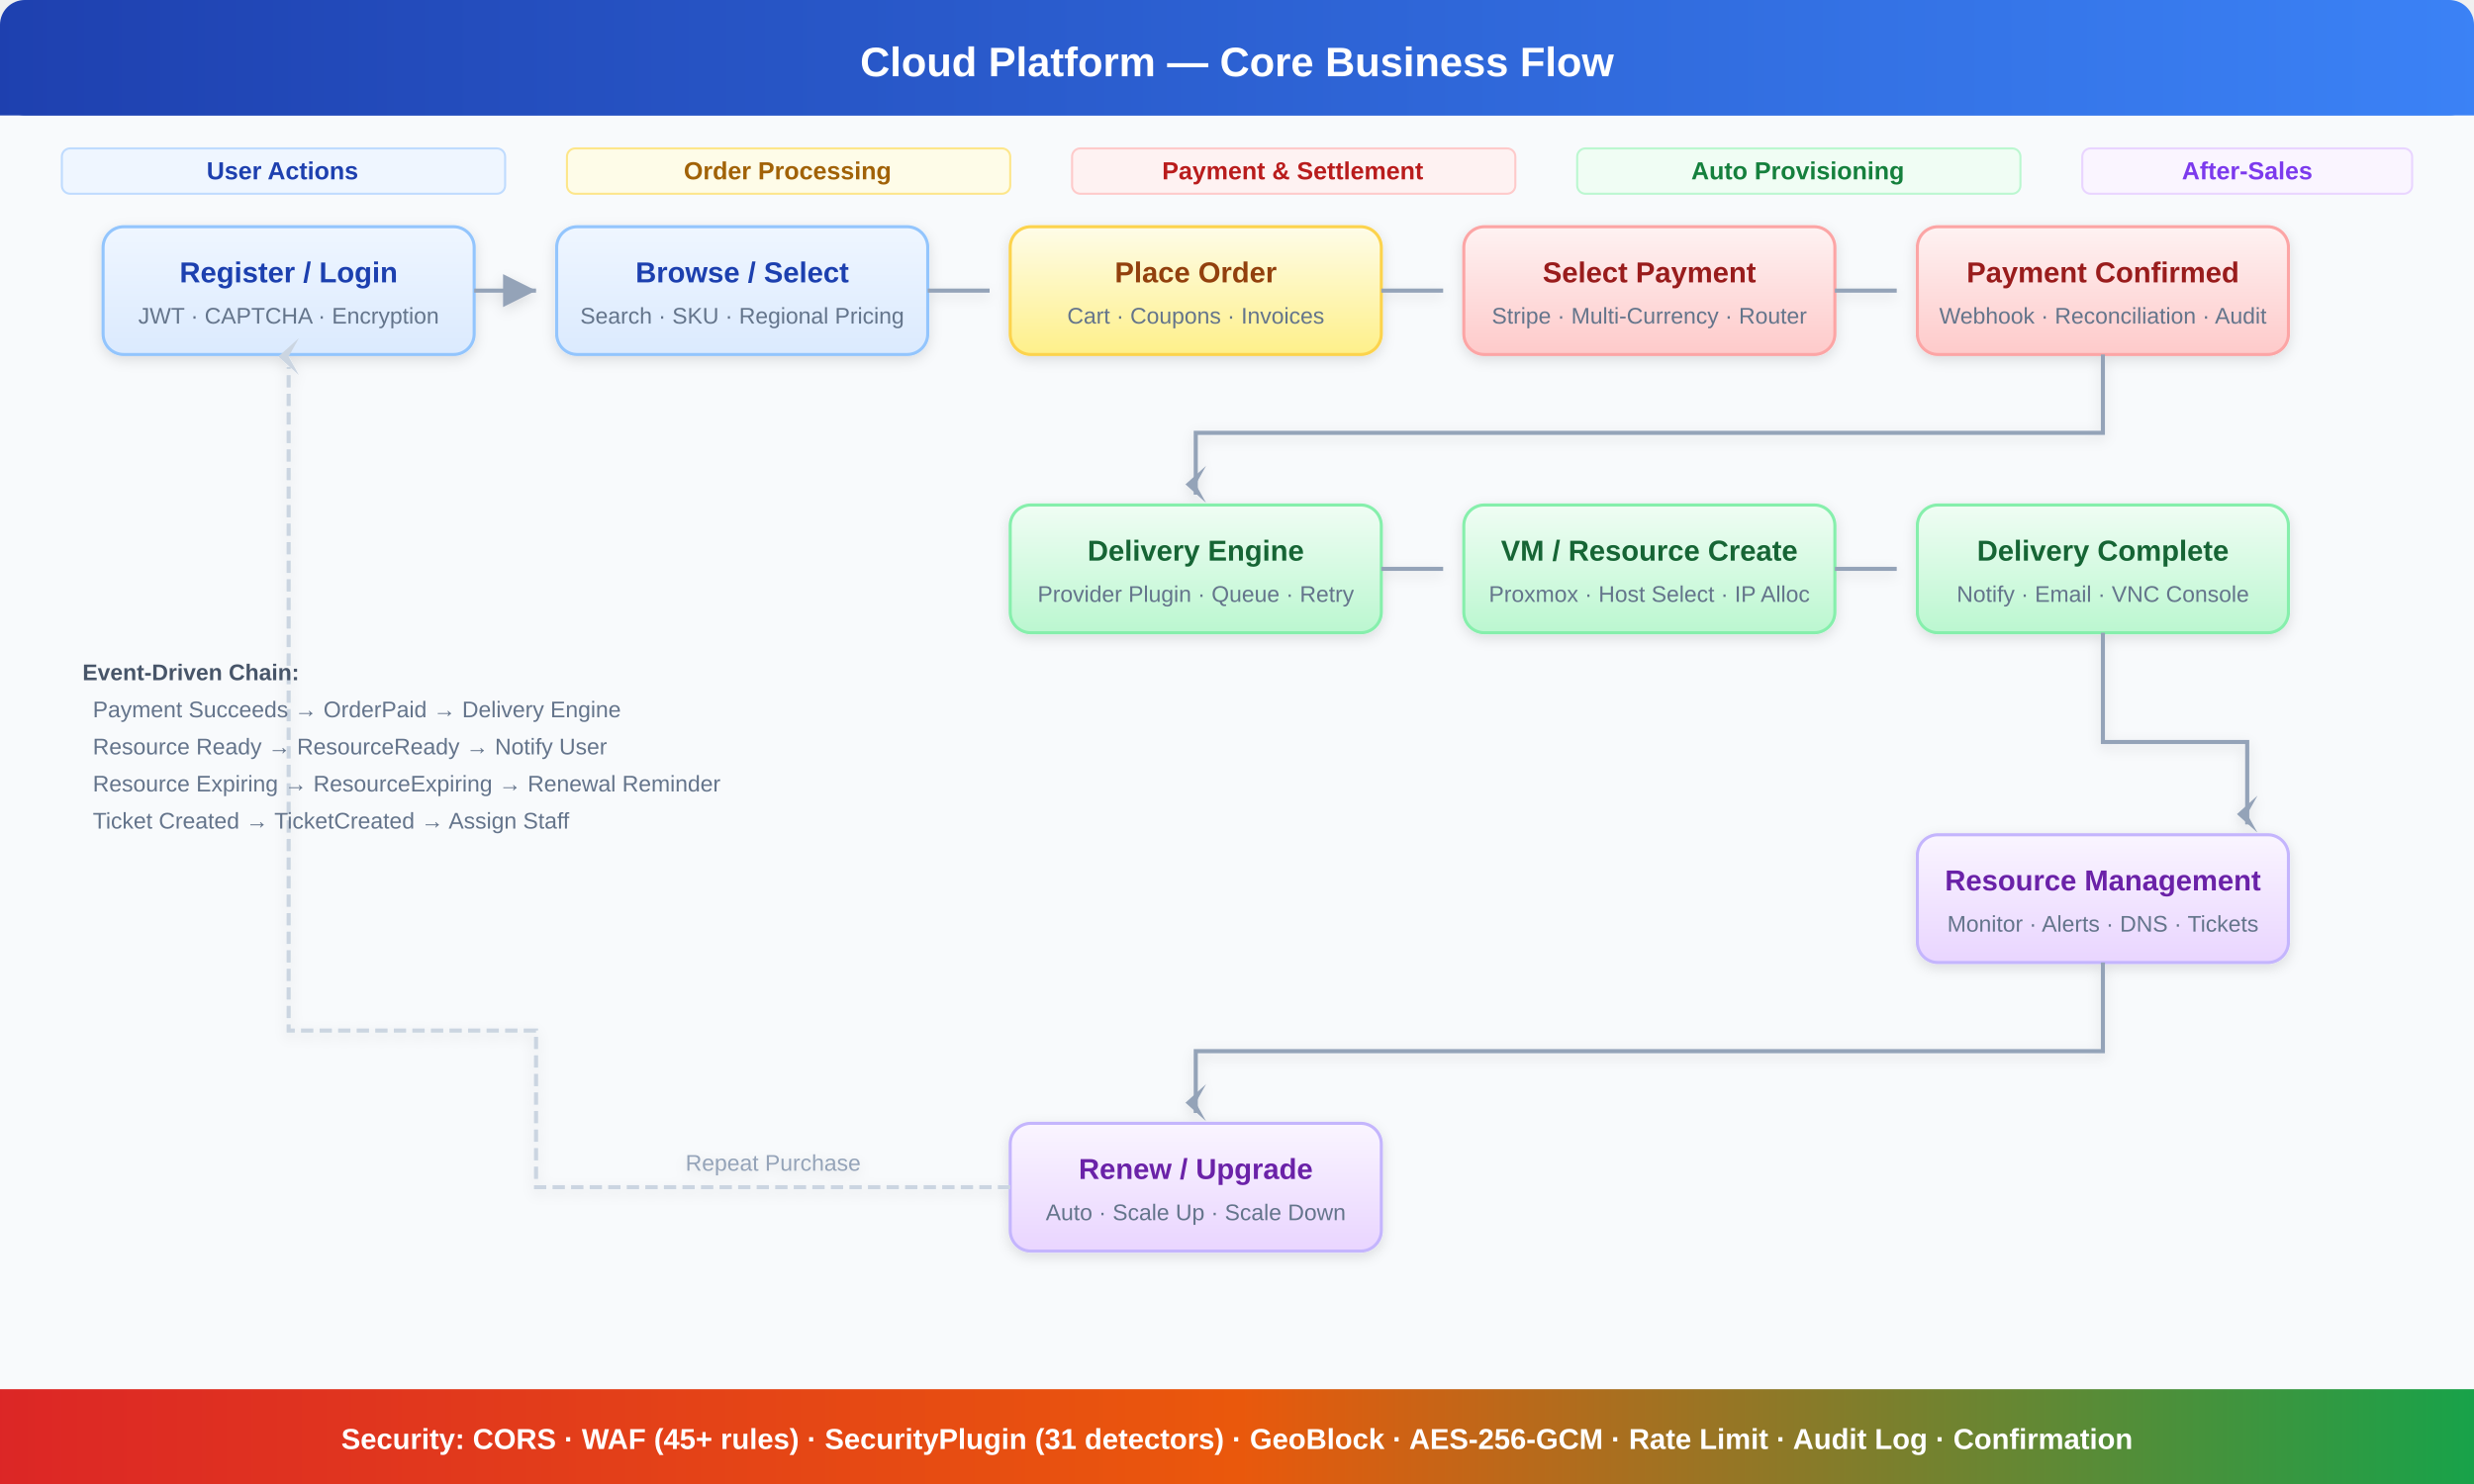
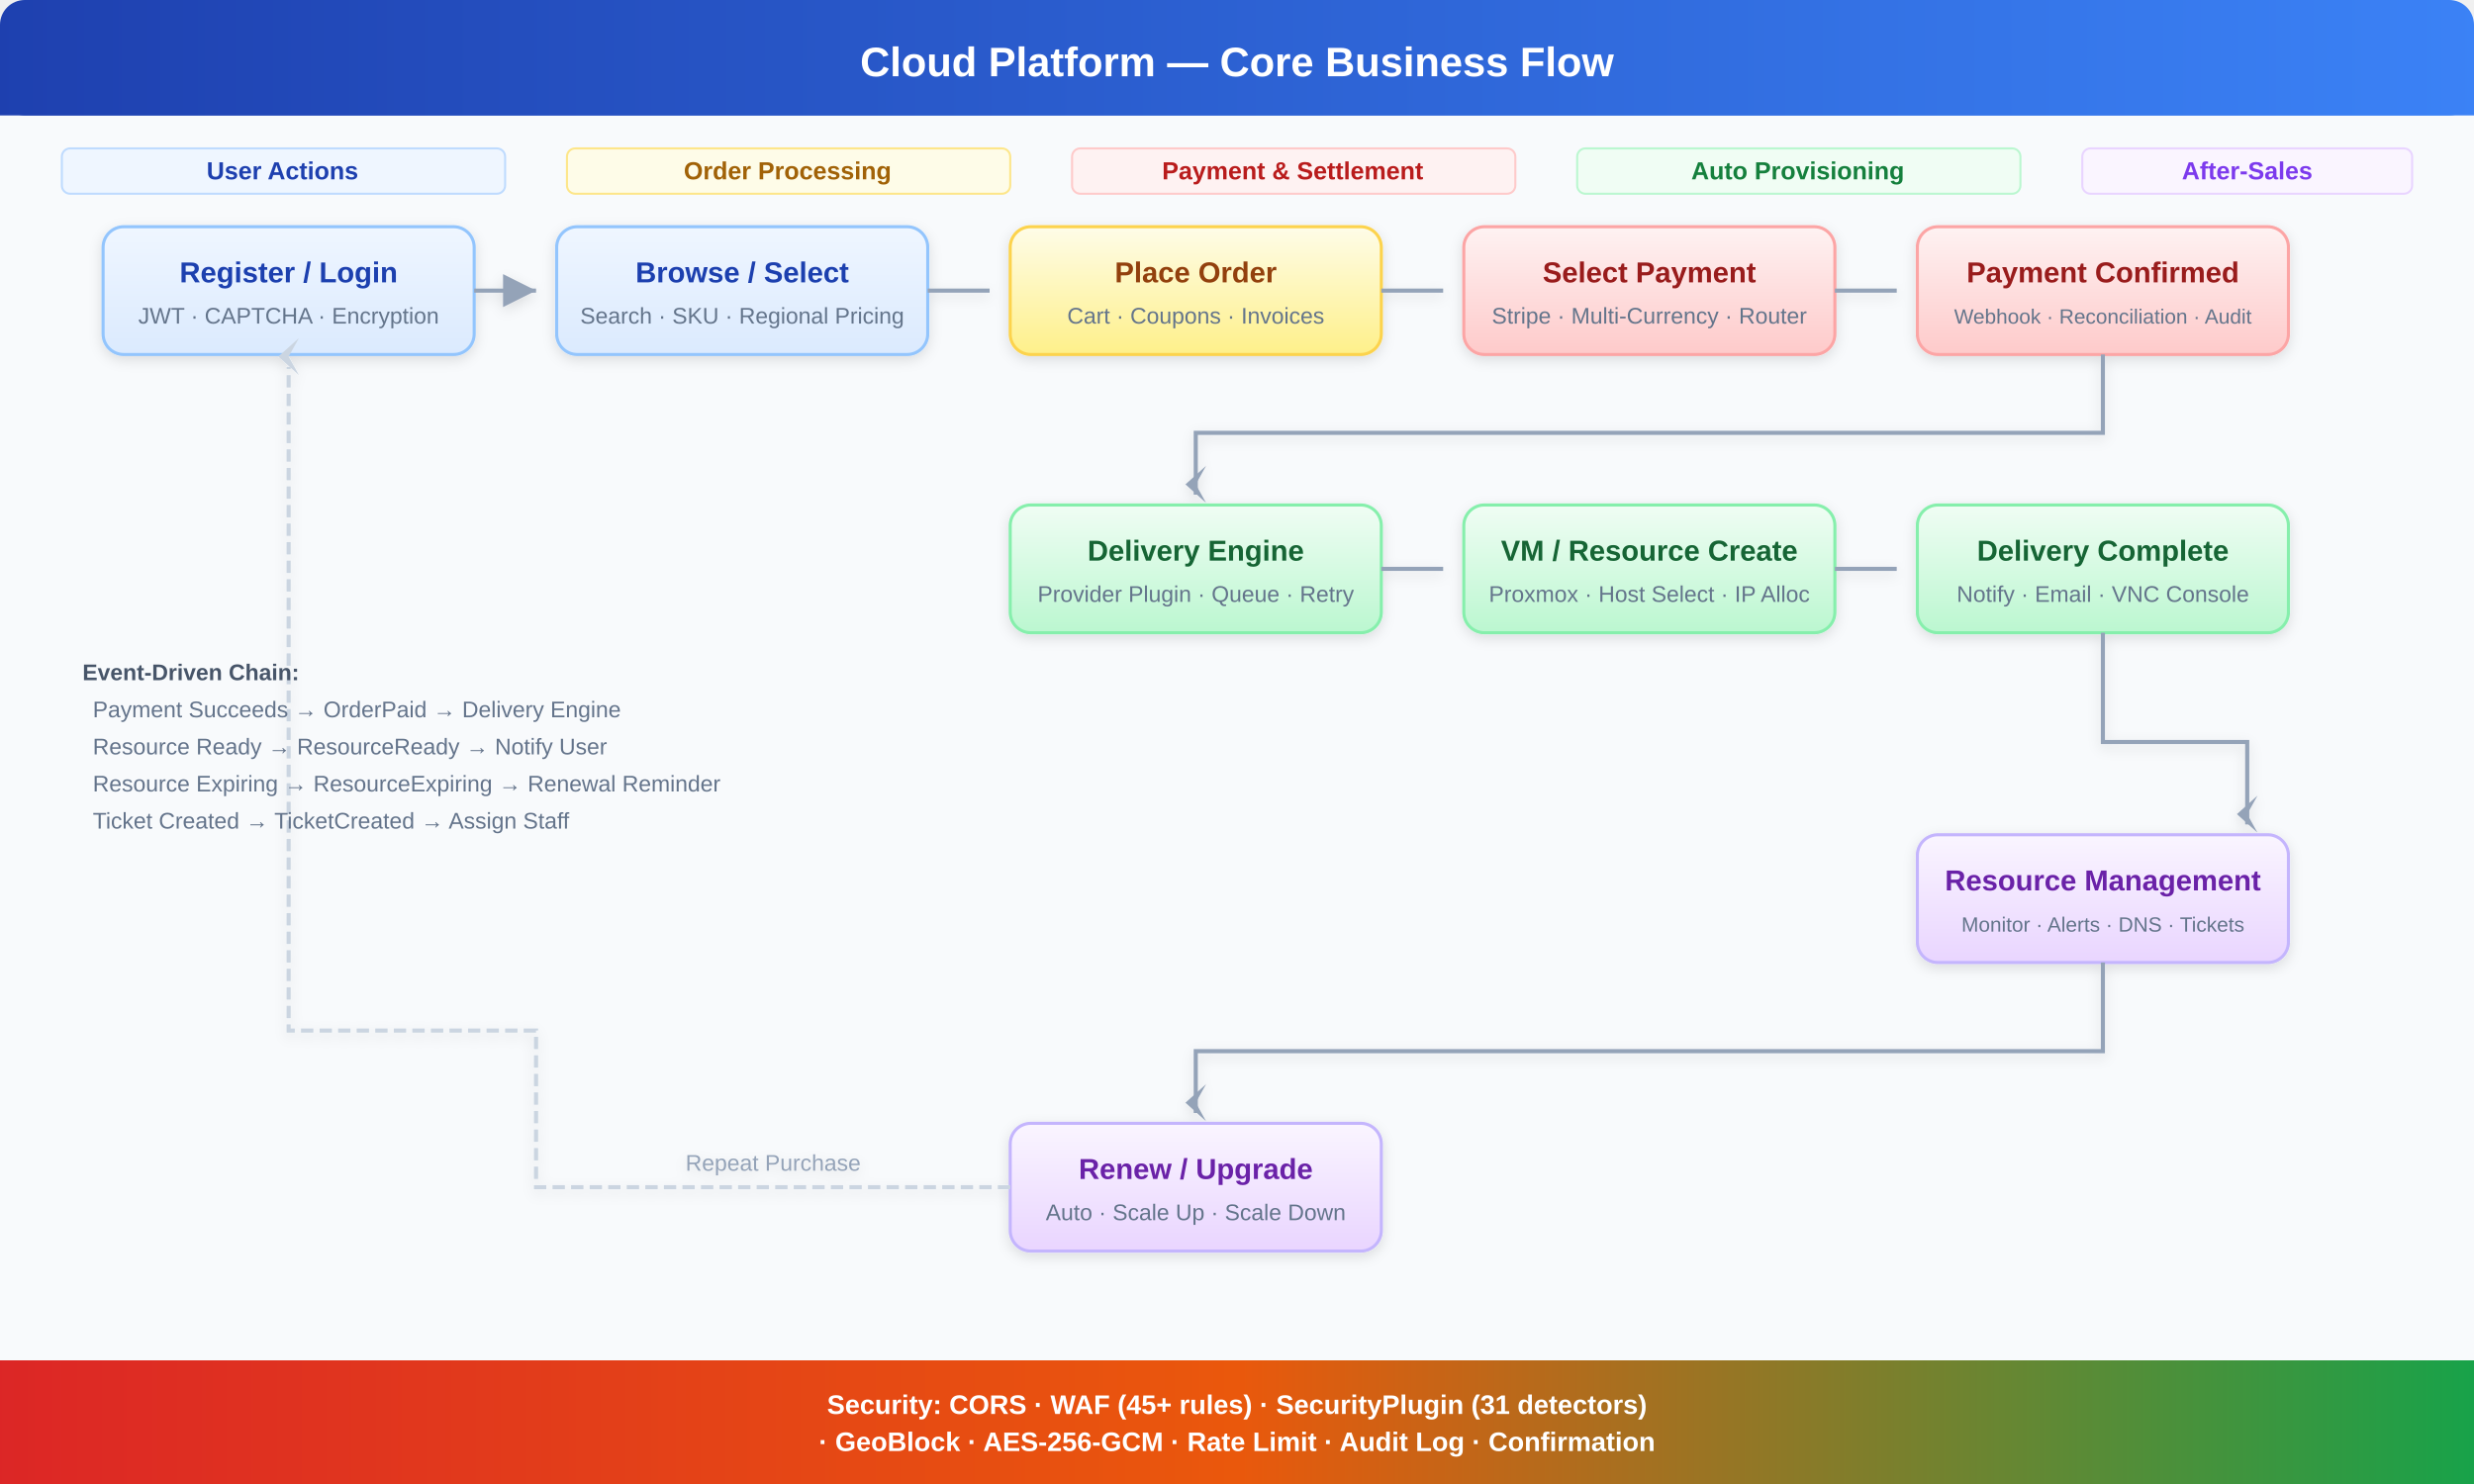
<svg xmlns="http://www.w3.org/2000/svg" viewBox="0 0 1200 720" font-family="'Segoe UI','Helvetica Neue',Arial,sans-serif">
  <defs>
    <linearGradient id="hdr" x1="0" y1="0" x2="1" y2="0">
      <stop offset="0%" stop-color="#1e40af" />
      <stop offset="100%" stop-color="#3b82f6" />
    </linearGradient>
    <linearGradient id="userGrad" x1="0" y1="0" x2="0" y2="1">
      <stop offset="0%" stop-color="#eff6ff" />
      <stop offset="100%" stop-color="#dbeafe" />
    </linearGradient>
    <linearGradient id="orderGrad" x1="0" y1="0" x2="0" y2="1">
      <stop offset="0%" stop-color="#fefce8" />
      <stop offset="100%" stop-color="#fef08a" />
    </linearGradient>
    <linearGradient id="payGrad" x1="0" y1="0" x2="0" y2="1">
      <stop offset="0%" stop-color="#fef2f2" />
      <stop offset="100%" stop-color="#fecaca" />
    </linearGradient>
    <linearGradient id="provGrad" x1="0" y1="0" x2="0" y2="1">
      <stop offset="0%" stop-color="#f0fdf4" />
      <stop offset="100%" stop-color="#bbf7d0" />
    </linearGradient>
    <linearGradient id="mgmtGrad" x1="0" y1="0" x2="0" y2="1">
      <stop offset="0%" stop-color="#faf5ff" />
      <stop offset="100%" stop-color="#e9d5ff" />
    </linearGradient>
    <linearGradient id="secBar" x1="0" y1="0" x2="1" y2="0">
      <stop offset="0%" stop-color="#dc2626" />
      <stop offset="50%" stop-color="#ea580c" />
      <stop offset="100%" stop-color="#16a34a" />
    </linearGradient>
    <filter id="sh">
      <feDropShadow dx="0" dy="2" stdDeviation="3" flood-opacity="0.12" />
    </filter>
    <marker id="arr" markerWidth="8" markerHeight="8" refX="8" refY="4" orient="auto">
      <path d="M0,0 L8,4 L0,8 Z" fill="#94a3b8" />
    </marker>
  </defs>
  <rect width="1200" height="720" fill="#f8fafc" rx="12" />
  <rect x="0" y="0" width="1200" height="56" fill="url(#hdr)" rx="12" />
  <rect x="0" y="12" width="1200" height="44" fill="url(#hdr)" />
  <text x="600" y="37" text-anchor="middle" fill="#fff" font-size="20" font-weight="bold">Cloud Platform — Core Business Flow</text>
  <g font-size="12" text-anchor="middle">
    <rect x="30" y="72" width="215" height="22" rx="4" fill="#eff6ff" stroke="#bfdbfe" />
    <text x="137" y="87" fill="#1e40af" font-weight="bold">User Actions</text>
    <rect x="275" y="72" width="215" height="22" rx="4" fill="#fefce8" stroke="#fde68a" />
    <text x="382" y="87" fill="#a16207" font-weight="bold">Order Processing</text>
    <rect x="520" y="72" width="215" height="22" rx="4" fill="#fef2f2" stroke="#fecaca" />
    <text x="627" y="87" fill="#b91c1c" font-weight="bold">Payment &amp; Settlement</text>
    <rect x="765" y="72" width="215" height="22" rx="4" fill="#f0fdf4" stroke="#bbf7d0" />
    <text x="872" y="87" fill="#15803d" font-weight="bold">Auto Provisioning</text>
    <rect x="1010" y="72" width="160" height="22" rx="4" fill="#faf5ff" stroke="#e9d5ff" />
    <text x="1090" y="87" fill="#7c3aed" font-weight="bold">After-Sales</text>
  </g>
  <g filter="url(#sh)">
    <rect x="50" y="110" width="180" height="62" rx="10" fill="url(#userGrad)" stroke="#93c5fd" stroke-width="1.5" />
    <text x="140" y="137" text-anchor="middle" fill="#1e40af" font-size="14" font-weight="bold">Register / Login</text>
    <text x="140" y="157" text-anchor="middle" fill="#64748b" font-size="11">JWT · CAPTCHA · Encryption</text>
    <path d="M230,141 L260,141" stroke="#94a3b8" stroke-width="2" marker-end="url(#arr)" />
    <rect x="270" y="110" width="180" height="62" rx="10" fill="url(#userGrad)" stroke="#93c5fd" stroke-width="1.5" />
    <text x="360" y="137" text-anchor="middle" fill="#1e40af" font-size="14" font-weight="bold">Browse / Select</text>
    <text x="360" y="157" text-anchor="middle" fill="#64748b" font-size="11">Search · SKU · Regional Pricing</text>
    <path d="M450,141 L480,141" stroke="#94a3b8" stroke-width="2" />
    <rect x="490" y="110" width="180" height="62" rx="10" fill="url(#orderGrad)" stroke="#fcd34d" stroke-width="1.5" />
    <text x="580" y="137" text-anchor="middle" fill="#92400e" font-size="14" font-weight="bold">Place Order</text>
    <text x="580" y="157" text-anchor="middle" fill="#64748b" font-size="11">Cart · Coupons · Invoices</text>
    <path d="M670,141 L700,141" stroke="#94a3b8" stroke-width="2" />
    <rect x="710" y="110" width="180" height="62" rx="10" fill="url(#payGrad)" stroke="#fca5a5" stroke-width="1.5" />
    <text x="800" y="137" text-anchor="middle" fill="#991b1b" font-size="14" font-weight="bold">Select Payment</text>
    <text x="800" y="157" text-anchor="middle" fill="#64748b" font-size="11">Stripe · Multi-Currency · Router</text>
    <path d="M890,141 L920,141" stroke="#94a3b8" stroke-width="2" />
    <rect x="930" y="110" width="180" height="62" rx="10" fill="url(#payGrad)" stroke="#fca5a5" stroke-width="1.5" />
    <text x="1020" y="137" text-anchor="middle" fill="#991b1b" font-size="14" font-weight="bold">Payment Confirmed</text>
-     <text x="1020" y="157" text-anchor="middle" fill="#64748b" font-size="11">Webhook · Reconciliation · Audit</text>
+     <text x="1020" y="157" text-anchor="middle" fill="#64748b" font-size="10">Webhook · Reconciliation · Audit</text>
    <path d="M1020,172 L1020,210 L580,210 L580,240" stroke="#94a3b8" stroke-width="2" fill="none" />
    <polygon points="575,235 585,244 580,235 585,226" fill="#94a3b8" />
    <rect x="490" y="245" width="180" height="62" rx="10" fill="url(#provGrad)" stroke="#86efac" stroke-width="1.5" />
    <text x="580" y="272" text-anchor="middle" fill="#166534" font-size="14" font-weight="bold">Delivery Engine</text>
    <text x="580" y="292" text-anchor="middle" fill="#64748b" font-size="11">Provider Plugin · Queue · Retry</text>
    <path d="M670,276 L700,276" stroke="#94a3b8" stroke-width="2" />
    <rect x="710" y="245" width="180" height="62" rx="10" fill="url(#provGrad)" stroke="#86efac" stroke-width="1.5" />
    <text x="800" y="272" text-anchor="middle" fill="#166534" font-size="14" font-weight="bold">VM / Resource Create</text>
    <text x="800" y="292" text-anchor="middle" fill="#64748b" font-size="11">Proxmox · Host Select · IP Alloc</text>
    <path d="M890,276 L920,276" stroke="#94a3b8" stroke-width="2" />
    <rect x="930" y="245" width="180" height="62" rx="10" fill="url(#provGrad)" stroke="#86efac" stroke-width="1.5" />
    <text x="1020" y="272" text-anchor="middle" fill="#166534" font-size="14" font-weight="bold">Delivery Complete</text>
    <text x="1020" y="292" text-anchor="middle" fill="#64748b" font-size="11">Notify · Email · VNC Console</text>
    <path d="M1020,307 L1020,360 L1090,360 L1090,400" stroke="#94a3b8" stroke-width="2" fill="none" />
    <polygon points="1085,395 1095,404 1090,395 1095,386" fill="#94a3b8" />
    <rect x="930" y="405" width="180" height="62" rx="10" fill="url(#mgmtGrad)" stroke="#c4b5fd" stroke-width="1.5" />
    <text x="1020" y="432" text-anchor="middle" fill="#6b21a8" font-size="14" font-weight="bold">Resource Management</text>
-     <text x="1020" y="452" text-anchor="middle" fill="#64748b" font-size="11">Monitor · Alerts · DNS · Tickets</text>
+     <text x="1020" y="452" text-anchor="middle" fill="#64748b" font-size="10">Monitor · Alerts · DNS · Tickets</text>
    <path d="M1020,467 L1020,510 L580,510 L580,540" stroke="#94a3b8" stroke-width="2" fill="none" />
    <polygon points="575,535 585,544 580,535 585,526" fill="#94a3b8" />
    <rect x="490" y="545" width="180" height="62" rx="10" fill="url(#mgmtGrad)" stroke="#c4b5fd" stroke-width="1.5" />
    <text x="580" y="572" text-anchor="middle" fill="#6b21a8" font-size="14" font-weight="bold">Renew / Upgrade</text>
    <text x="580" y="592" text-anchor="middle" fill="#64748b" font-size="11">Auto · Scale Up · Scale Down</text>
    <path d="M490,576 L260,576 L260,500 L140,500 L140,178" stroke="#cbd5e1" stroke-width="2" stroke-dasharray="6,3" fill="none" />
    <polygon points="135,173 145,182 140,173 145,164" fill="#cbd5e1" />
    <text x="375" y="568" text-anchor="middle" fill="#94a3b8" font-size="11">Repeat Purchase</text>
  </g>
  <g font-size="11" fill="#64748b">
    <text x="40" y="330" font-weight="bold" fill="#475569">Event-Driven Chain:</text>
    <text x="45" y="348">Payment Succeeds → OrderPaid → Delivery Engine</text>
    <text x="45" y="366">Resource Ready → ResourceReady → Notify User</text>
    <text x="45" y="384">Resource Expiring → ResourceExpiring → Renewal Reminder</text>
    <text x="45" y="402">Ticket Created → TicketCreated → Assign Staff</text>
  </g>
  <g>
-     <rect x="0" y="674" width="1200" height="46" fill="url(#secBar)" />
-     <text x="600" y="703" text-anchor="middle" fill="#fff" font-size="14" font-weight="bold">
-       Security: CORS · WAF (45+ rules) · SecurityPlugin (31 detectors) · GeoBlock · AES-256-GCM · Rate Limit · Audit Log · Confirmation
-     </text>
+     <rect x="0" y="660" width="1200" height="60" fill="url(#secBar)" />
+     <text x="600" y="686" text-anchor="middle" fill="#fff" font-size="13" font-weight="bold">Security: CORS · WAF (45+ rules) · SecurityPlugin (31 detectors)</text>
+     <text x="600" y="704" text-anchor="middle" fill="#fff" font-size="13" font-weight="bold">· GeoBlock · AES-256-GCM · Rate Limit · Audit Log · Confirmation</text>
  </g>
</svg>
